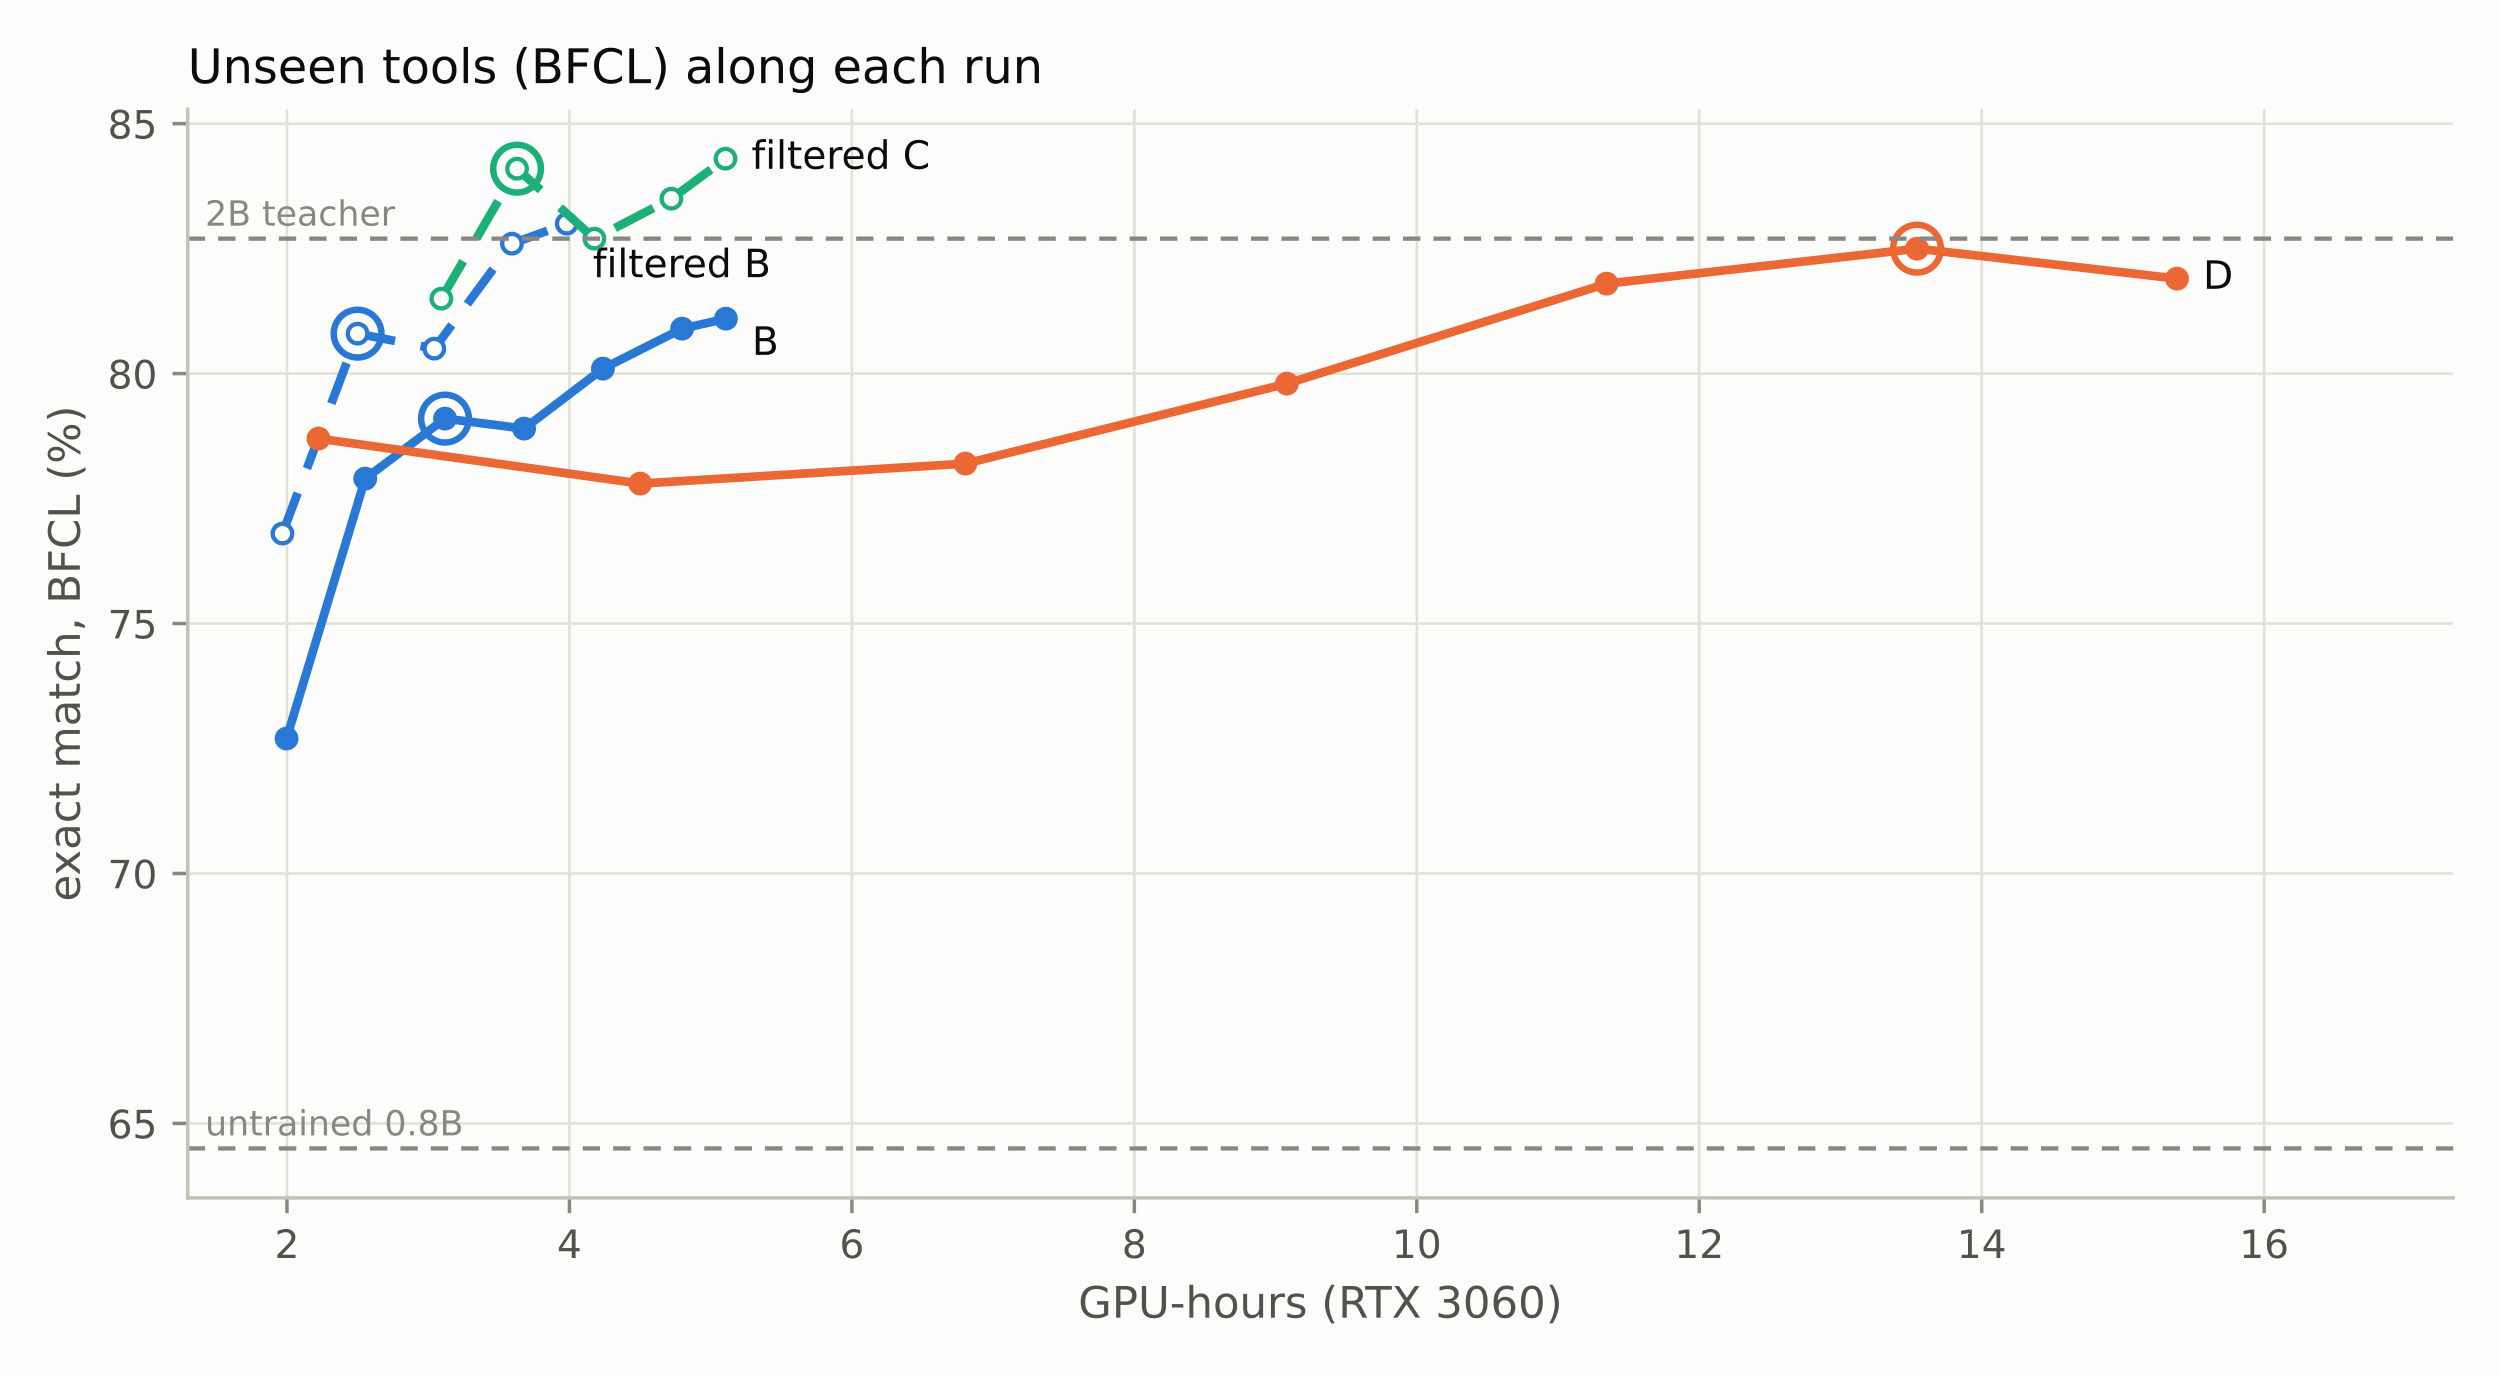
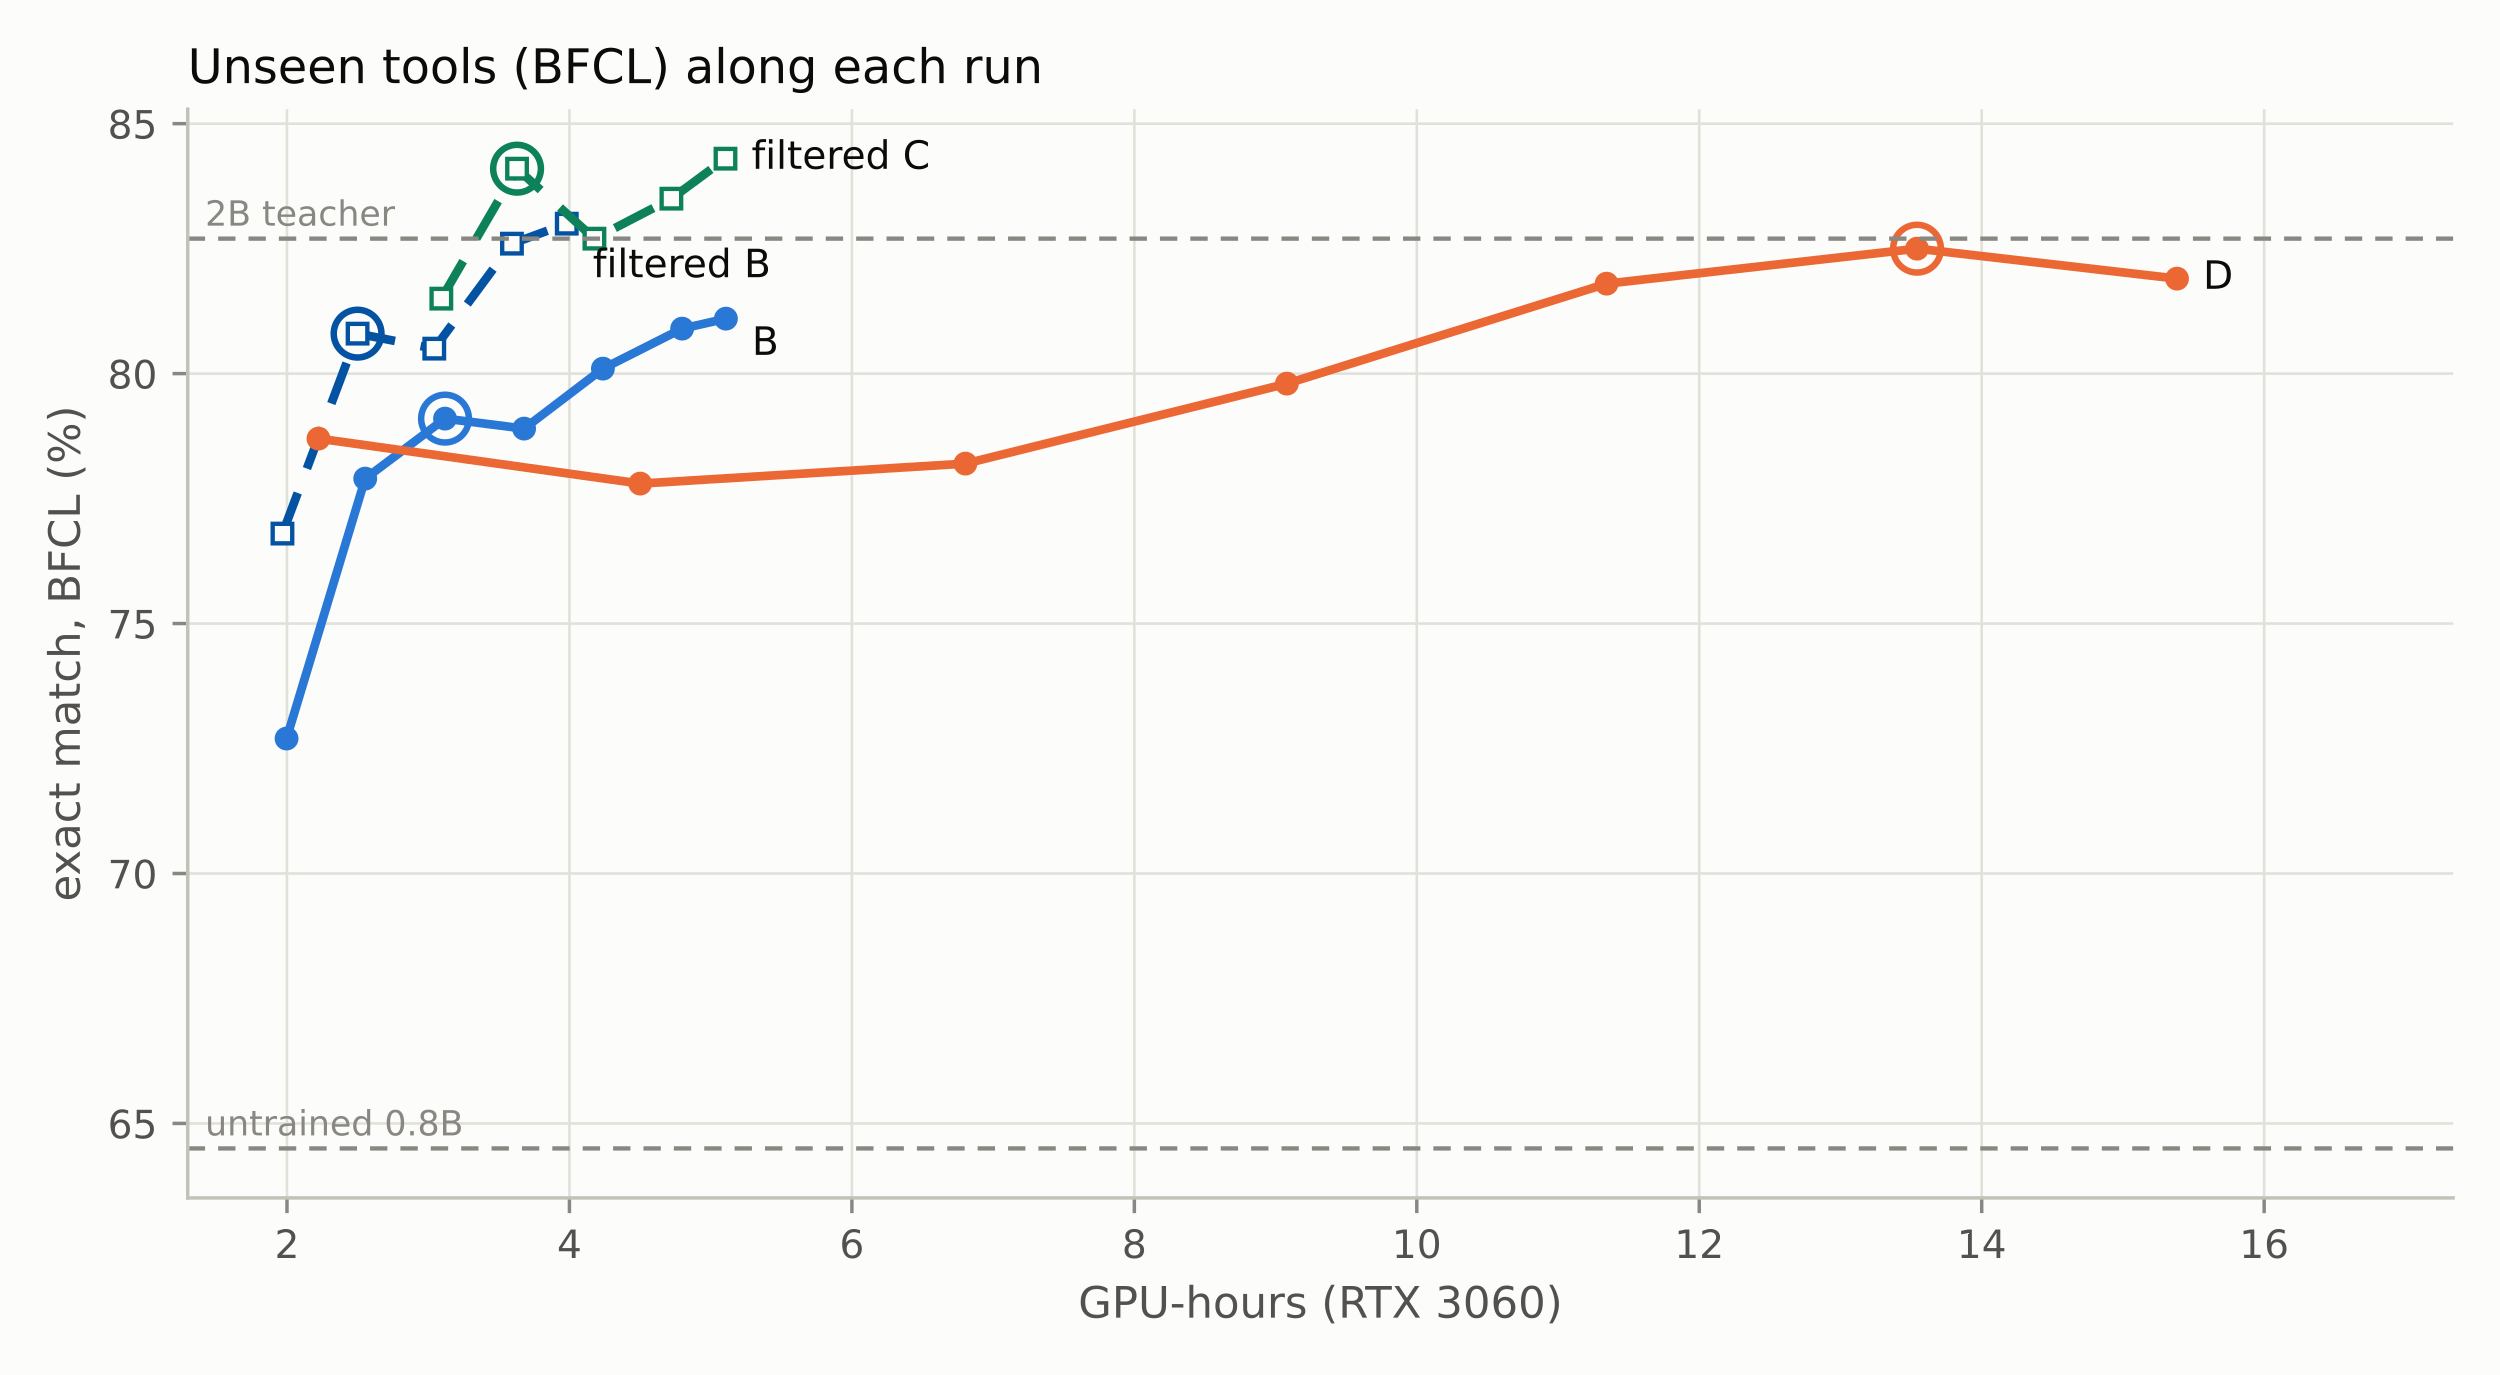
<svg xmlns="http://www.w3.org/2000/svg" xmlns:xlink="http://www.w3.org/1999/xlink" width="576pt" height="316.8pt" viewBox="0 0 576 316.8" version="1.1">
  <defs>
    <style type="text/css">*{stroke-linejoin: round; stroke-linecap: butt}</style>
  </defs>
  <g id="figure_1">
    <g id="patch_1">
      <path d="M 0 316.8 L 576 316.8 L 576 0 L 0 0 z " style="fill: #fcfcfb" />
    </g>
    <g id="axes_1">
      <g id="patch_2">
        <path d="M 43.253 275.999 L 565.2 275.999 L 565.2 25.158 L 43.253 25.158 z " style="fill: #fcfcfb" />
      </g>
      <g id="matplotlib.axis_1">
        <g id="xtick_1">
          <g id="line2d_1">
            <path d="M 66.12 275.999 L 66.12 25.158 " clip-path="url(#p146e61900a)" style="fill: none; stroke: #e1e0d9; stroke-width: 0.6; stroke-linecap: square" />
          </g>
          <g id="line2d_2">
            <defs>
              <path id="mb6f0e437f2" d="M 0 0 L 0 3.5 " style="stroke: #898781; stroke-width: 0.8" />
            </defs>
            <g>
              <use xlink:href="#mb6f0e437f2" x="66.12" y="275.999" style="fill: #898781; stroke: #898781; stroke-width: 0.8" />
            </g>
          </g>
          <g id="text_1">
            <text style="font-size: 9px; font-family: 'DejaVu Sans', 'Bitstream Vera Sans', 'Computer Modern Sans Serif', 'Lucida Grande', 'Verdana', 'Geneva', 'Lucid', 'Arial', 'Helvetica', 'Avant Garde', sans-serif; text-anchor: middle; fill: #52514e" x="66.12" y="289.837" transform="rotate(-0 66.11985 289.8371)">2</text>
          </g>
        </g>
        <g id="xtick_2">
          <g id="line2d_3">
            <path d="M 131.197 275.999 L 131.197 25.158 " clip-path="url(#p146e61900a)" style="fill: none; stroke: #e1e0d9; stroke-width: 0.6; stroke-linecap: square" />
          </g>
          <g id="line2d_4">
            <g>
              <use xlink:href="#mb6f0e437f2" x="131.197" y="275.999" style="fill: #898781; stroke: #898781; stroke-width: 0.8" />
            </g>
          </g>
          <g id="text_2">
            <text style="font-size: 9px; font-family: 'DejaVu Sans', 'Bitstream Vera Sans', 'Computer Modern Sans Serif', 'Lucida Grande', 'Verdana', 'Geneva', 'Lucid', 'Arial', 'Helvetica', 'Avant Garde', sans-serif; text-anchor: middle; fill: #52514e" x="131.197" y="289.837" transform="rotate(-0 131.1972 289.8371)">4</text>
          </g>
        </g>
        <g id="xtick_3">
          <g id="line2d_5">
            <path d="M 196.275 275.999 L 196.275 25.158 " clip-path="url(#p146e61900a)" style="fill: none; stroke: #e1e0d9; stroke-width: 0.6; stroke-linecap: square" />
          </g>
          <g id="line2d_6">
            <g>
              <use xlink:href="#mb6f0e437f2" x="196.275" y="275.999" style="fill: #898781; stroke: #898781; stroke-width: 0.8" />
            </g>
          </g>
          <g id="text_3">
            <text style="font-size: 9px; font-family: 'DejaVu Sans', 'Bitstream Vera Sans', 'Computer Modern Sans Serif', 'Lucida Grande', 'Verdana', 'Geneva', 'Lucid', 'Arial', 'Helvetica', 'Avant Garde', sans-serif; text-anchor: middle; fill: #52514e" x="196.275" y="289.837" transform="rotate(-0 196.2746 289.8371)">6</text>
          </g>
        </g>
        <g id="xtick_4">
          <g id="line2d_7">
            <path d="M 261.352 275.999 L 261.352 25.158 " clip-path="url(#p146e61900a)" style="fill: none; stroke: #e1e0d9; stroke-width: 0.6; stroke-linecap: square" />
          </g>
          <g id="line2d_8">
            <g>
              <use xlink:href="#mb6f0e437f2" x="261.352" y="275.999" style="fill: #898781; stroke: #898781; stroke-width: 0.8" />
            </g>
          </g>
          <g id="text_4">
            <text style="font-size: 9px; font-family: 'DejaVu Sans', 'Bitstream Vera Sans', 'Computer Modern Sans Serif', 'Lucida Grande', 'Verdana', 'Geneva', 'Lucid', 'Arial', 'Helvetica', 'Avant Garde', sans-serif; text-anchor: middle; fill: #52514e" x="261.352" y="289.837" transform="rotate(-0 261.352 289.8371)">8</text>
          </g>
        </g>
        <g id="xtick_5">
          <g id="line2d_9">
            <path d="M 326.429 275.999 L 326.429 25.158 " clip-path="url(#p146e61900a)" style="fill: none; stroke: #e1e0d9; stroke-width: 0.6; stroke-linecap: square" />
          </g>
          <g id="line2d_10">
            <g>
              <use xlink:href="#mb6f0e437f2" x="326.429" y="275.999" style="fill: #898781; stroke: #898781; stroke-width: 0.8" />
            </g>
          </g>
          <g id="text_5">
            <text style="font-size: 9px; font-family: 'DejaVu Sans', 'Bitstream Vera Sans', 'Computer Modern Sans Serif', 'Lucida Grande', 'Verdana', 'Geneva', 'Lucid', 'Arial', 'Helvetica', 'Avant Garde', sans-serif; text-anchor: middle; fill: #52514e" x="326.429" y="289.837" transform="rotate(-0 326.4294 289.8371)">10</text>
          </g>
        </g>
        <g id="xtick_6">
          <g id="line2d_11">
            <path d="M 391.507 275.999 L 391.507 25.158 " clip-path="url(#p146e61900a)" style="fill: none; stroke: #e1e0d9; stroke-width: 0.6; stroke-linecap: square" />
          </g>
          <g id="line2d_12">
            <g>
              <use xlink:href="#mb6f0e437f2" x="391.507" y="275.999" style="fill: #898781; stroke: #898781; stroke-width: 0.8" />
            </g>
          </g>
          <g id="text_6">
            <text style="font-size: 9px; font-family: 'DejaVu Sans', 'Bitstream Vera Sans', 'Computer Modern Sans Serif', 'Lucida Grande', 'Verdana', 'Geneva', 'Lucid', 'Arial', 'Helvetica', 'Avant Garde', sans-serif; text-anchor: middle; fill: #52514e" x="391.507" y="289.837" transform="rotate(-0 391.5068 289.8371)">12</text>
          </g>
        </g>
        <g id="xtick_7">
          <g id="line2d_13">
            <path d="M 456.584 275.999 L 456.584 25.158 " clip-path="url(#p146e61900a)" style="fill: none; stroke: #e1e0d9; stroke-width: 0.6; stroke-linecap: square" />
          </g>
          <g id="line2d_14">
            <g>
              <use xlink:href="#mb6f0e437f2" x="456.584" y="275.999" style="fill: #898781; stroke: #898781; stroke-width: 0.8" />
            </g>
          </g>
          <g id="text_7">
            <text style="font-size: 9px; font-family: 'DejaVu Sans', 'Bitstream Vera Sans', 'Computer Modern Sans Serif', 'Lucida Grande', 'Verdana', 'Geneva', 'Lucid', 'Arial', 'Helvetica', 'Avant Garde', sans-serif; text-anchor: middle; fill: #52514e" x="456.584" y="289.837" transform="rotate(-0 456.5842 289.8371)">14</text>
          </g>
        </g>
        <g id="xtick_8">
          <g id="line2d_15">
            <path d="M 521.662 275.999 L 521.662 25.158 " clip-path="url(#p146e61900a)" style="fill: none; stroke: #e1e0d9; stroke-width: 0.6; stroke-linecap: square" />
          </g>
          <g id="line2d_16">
            <g>
              <use xlink:href="#mb6f0e437f2" x="521.662" y="275.999" style="fill: #898781; stroke: #898781; stroke-width: 0.8" />
            </g>
          </g>
          <g id="text_8">
            <text style="font-size: 9px; font-family: 'DejaVu Sans', 'Bitstream Vera Sans', 'Computer Modern Sans Serif', 'Lucida Grande', 'Verdana', 'Geneva', 'Lucid', 'Arial', 'Helvetica', 'Avant Garde', sans-serif; text-anchor: middle; fill: #52514e" x="521.662" y="289.837" transform="rotate(-0 521.6616 289.8371)">16</text>
          </g>
        </g>
        <g id="text_9">
          <text style="font-size: 10px; font-family: 'DejaVu Sans', 'Bitstream Vera Sans', 'Computer Modern Sans Serif', 'Lucida Grande', 'Verdana', 'Geneva', 'Lucid', 'Arial', 'Helvetica', 'Avant Garde', sans-serif; text-anchor: middle; fill: #52514e" x="304.227" y="303.598" transform="rotate(-0 304.2266 303.5977)">GPU-hours (RTX 3060)</text>
        </g>
      </g>
      <g id="matplotlib.axis_2">
        <g id="ytick_1">
          <g id="line2d_17">
            <path d="M 43.253 258.839 L 565.2 258.839 " clip-path="url(#p146e61900a)" style="fill: none; stroke: #e1e0d9; stroke-width: 0.6; stroke-linecap: square" />
          </g>
          <g id="line2d_18">
            <defs>
              <path id="m98bd4d038a" d="M 0 0 L -3.5 0 " style="stroke: #898781; stroke-width: 0.8" />
            </defs>
            <g>
              <use xlink:href="#m98bd4d038a" x="43.253" y="258.839" style="fill: #898781; stroke: #898781; stroke-width: 0.8" />
            </g>
          </g>
          <g id="text_10">
            <text style="font-size: 9px; font-family: 'DejaVu Sans', 'Bitstream Vera Sans', 'Computer Modern Sans Serif', 'Lucida Grande', 'Verdana', 'Geneva', 'Lucid', 'Arial', 'Helvetica', 'Avant Garde', sans-serif; text-anchor: end; fill: #52514e" x="36.253" y="262.258" transform="rotate(-0 36.25328 262.2578)">65</text>
          </g>
        </g>
        <g id="ytick_2">
          <g id="line2d_19">
            <path d="M 43.253 201.254 L 565.2 201.254 " clip-path="url(#p146e61900a)" style="fill: none; stroke: #e1e0d9; stroke-width: 0.6; stroke-linecap: square" />
          </g>
          <g id="line2d_20">
            <g>
              <use xlink:href="#m98bd4d038a" x="43.253" y="201.254" style="fill: #898781; stroke: #898781; stroke-width: 0.8" />
            </g>
          </g>
          <g id="text_11">
            <text style="font-size: 9px; font-family: 'DejaVu Sans', 'Bitstream Vera Sans', 'Computer Modern Sans Serif', 'Lucida Grande', 'Verdana', 'Geneva', 'Lucid', 'Arial', 'Helvetica', 'Avant Garde', sans-serif; text-anchor: end; fill: #52514e" x="36.253" y="204.673" transform="rotate(-0 36.25328 204.6726)">70</text>
          </g>
        </g>
        <g id="ytick_3">
          <g id="line2d_21">
            <path d="M 43.253 143.669 L 565.2 143.669 " clip-path="url(#p146e61900a)" style="fill: none; stroke: #e1e0d9; stroke-width: 0.6; stroke-linecap: square" />
          </g>
          <g id="line2d_22">
            <g>
              <use xlink:href="#m98bd4d038a" x="43.253" y="143.669" style="fill: #898781; stroke: #898781; stroke-width: 0.8" />
            </g>
          </g>
          <g id="text_12">
            <text style="font-size: 9px; font-family: 'DejaVu Sans', 'Bitstream Vera Sans', 'Computer Modern Sans Serif', 'Lucida Grande', 'Verdana', 'Geneva', 'Lucid', 'Arial', 'Helvetica', 'Avant Garde', sans-serif; text-anchor: end; fill: #52514e" x="36.253" y="147.087" transform="rotate(-0 36.25328 147.0875)">75</text>
          </g>
        </g>
        <g id="ytick_4">
          <g id="line2d_23">
            <path d="M 43.253 86.083 L 565.2 86.083 " clip-path="url(#p146e61900a)" style="fill: none; stroke: #e1e0d9; stroke-width: 0.6; stroke-linecap: square" />
          </g>
          <g id="line2d_24">
            <g>
              <use xlink:href="#m98bd4d038a" x="43.253" y="86.083" style="fill: #898781; stroke: #898781; stroke-width: 0.8" />
            </g>
          </g>
          <g id="text_13">
            <text style="font-size: 9px; font-family: 'DejaVu Sans', 'Bitstream Vera Sans', 'Computer Modern Sans Serif', 'Lucida Grande', 'Verdana', 'Geneva', 'Lucid', 'Arial', 'Helvetica', 'Avant Garde', sans-serif; text-anchor: end; fill: #52514e" x="36.253" y="89.502" transform="rotate(-0 36.25328 89.50232)">80</text>
          </g>
        </g>
        <g id="ytick_5">
          <g id="line2d_25">
            <path d="M 43.253 28.498 L 565.2 28.498 " clip-path="url(#p146e61900a)" style="fill: none; stroke: #e1e0d9; stroke-width: 0.6; stroke-linecap: square" />
          </g>
          <g id="line2d_26">
            <g>
              <use xlink:href="#m98bd4d038a" x="43.253" y="28.498" style="fill: #898781; stroke: #898781; stroke-width: 0.8" />
            </g>
          </g>
          <g id="text_14">
            <text style="font-size: 9px; font-family: 'DejaVu Sans', 'Bitstream Vera Sans', 'Computer Modern Sans Serif', 'Lucida Grande', 'Verdana', 'Geneva', 'Lucid', 'Arial', 'Helvetica', 'Avant Garde', sans-serif; text-anchor: end; fill: #52514e" x="36.253" y="31.917" transform="rotate(-0 36.25328 31.91717)">85</text>
          </g>
        </g>
        <g id="text_15">
          <text style="font-size: 10px; font-family: 'DejaVu Sans', 'Bitstream Vera Sans', 'Computer Modern Sans Serif', 'Lucida Grande', 'Verdana', 'Geneva', 'Lucid', 'Arial', 'Helvetica', 'Avant Garde', sans-serif; text-anchor: middle; fill: #52514e" x="18.398" y="150.579" transform="rotate(-90 18.39844 150.5788)">exact match, BFCL (%)</text>
        </g>
      </g>
      <g id="line2d_27">
        <path d="M 66.022 170.158 L 84.146 110.269 L 102.531 96.449 L 120.752 98.752 L 138.909 84.932 L 157.163 75.718 L 167.25 73.415 " clip-path="url(#p146e61900a)" style="fill: none; stroke: #2a78d6; stroke-width: 2; stroke-linecap: square" />
        <defs>
          <path id="m9c138a23bb" d="M 0 2.25 C 0.597 2.25 1.169 2.013 1.591 1.591 C 2.013 1.169 2.25 0.597 2.25 0 C 2.25 -0.597 2.013 -1.169 1.591 -1.591 C 1.169 -2.013 0.597 -2.25 0 -2.25 C -0.597 -2.25 -1.169 -2.013 -1.591 -1.591 C -2.013 -1.169 -2.25 -0.597 -2.25 0 C -2.25 0.597 -2.013 1.169 -1.591 1.591 C -1.169 2.013 -0.597 2.25 0 2.25 z " style="stroke: #2a78d6" />
        </defs>
        <g clip-path="url(#p146e61900a)">
          <use xlink:href="#m9c138a23bb" x="66.022" y="170.158" style="fill: #2a78d6; stroke: #2a78d6" />
          <use xlink:href="#m9c138a23bb" x="84.146" y="110.269" style="fill: #2a78d6; stroke: #2a78d6" />
          <use xlink:href="#m9c138a23bb" x="102.531" y="96.449" style="fill: #2a78d6; stroke: #2a78d6" />
          <use xlink:href="#m9c138a23bb" x="120.752" y="98.752" style="fill: #2a78d6; stroke: #2a78d6" />
          <use xlink:href="#m9c138a23bb" x="138.909" y="84.932" style="fill: #2a78d6; stroke: #2a78d6" />
          <use xlink:href="#m9c138a23bb" x="157.163" y="75.718" style="fill: #2a78d6; stroke: #2a78d6" />
          <use xlink:href="#m9c138a23bb" x="167.25" y="73.415" style="fill: #2a78d6; stroke: #2a78d6" />
        </g>
      </g>
      <g id="line2d_28">
        <defs>
          <path id="m980758bf0d" d="M 0 5.5 C 1.459 5.5 2.858 4.92 3.889 3.889 C 4.92 2.858 5.5 1.459 5.5 0 C 5.5 -1.459 4.92 -2.858 3.889 -3.889 C 2.858 -4.92 1.459 -5.5 0 -5.5 C -1.459 -5.5 -2.858 -4.92 -3.889 -3.889 C -4.92 -2.858 -5.5 -1.459 -5.5 0 C -5.5 1.459 -4.92 2.858 -3.889 3.889 C -2.858 4.92 -1.459 5.5 0 5.5 z " style="stroke: #2a78d6; stroke-width: 1.5" />
        </defs>
        <g clip-path="url(#p146e61900a)">
          <use xlink:href="#m980758bf0d" x="102.531" y="96.449" style="fill-opacity: 0; stroke: #2a78d6; stroke-width: 1.5" />
        </g>
      </g>
      <g id="line2d_29">
-         <path d="M 65.079 122.938 L 82.389 76.87 L 100.058 80.325 L 117.954 56.139 L 130.579 51.532 " clip-path="url(#p146e61900a)" style="fill: none; stroke-dasharray: 10,6; stroke-dashoffset: 0; stroke: #2a78d6; stroke-width: 2" />
-         <defs>
-           <path id="m320ade12b6" d="M 0 2.25 C 0.597 2.25 1.169 2.013 1.591 1.591 C 2.013 1.169 2.25 0.597 2.25 0 C 2.25 -0.597 2.013 -1.169 1.591 -1.591 C 1.169 -2.013 0.597 -2.25 0 -2.25 C -0.597 -2.25 -1.169 -2.013 -1.591 -1.591 C -2.013 -1.169 -2.25 -0.597 -2.25 0 C -2.25 0.597 -2.013 1.169 -1.591 1.591 C -1.169 2.013 -0.597 2.25 0 2.25 z " style="stroke: #2a78d6" />
-         </defs>
-         <g clip-path="url(#p146e61900a)">
-           <use xlink:href="#m320ade12b6" x="65.079" y="122.938" style="fill: #fcfcfb; stroke: #2a78d6" />
-           <use xlink:href="#m320ade12b6" x="82.389" y="76.87" style="fill: #fcfcfb; stroke: #2a78d6" />
-           <use xlink:href="#m320ade12b6" x="100.058" y="80.325" style="fill: #fcfcfb; stroke: #2a78d6" />
-           <use xlink:href="#m320ade12b6" x="117.954" y="56.139" style="fill: #fcfcfb; stroke: #2a78d6" />
-           <use xlink:href="#m320ade12b6" x="130.579" y="51.532" style="fill: #fcfcfb; stroke: #2a78d6" />
+         <path d="M 65.079 122.938 L 82.389 76.87 L 100.058 80.325 L 117.954 56.139 L 130.579 51.532 " clip-path="url(#p146e61900a)" style="fill: none; stroke-dasharray: 10,6; stroke-dashoffset: 0; stroke: #0452a2; stroke-width: 2" />
+         <defs>
+           <path id="mb6b6dd9ef4" d="M -2.25 2.25 L 2.25 2.25 L 2.25 -2.25 L -2.25 -2.25 z " style="stroke: #0452a2; stroke-linejoin: miter" />
+         </defs>
+         <g clip-path="url(#p146e61900a)">
+           <use xlink:href="#mb6b6dd9ef4" x="65.079" y="122.938" style="fill: #fcfcfb; stroke: #0452a2; stroke-linejoin: miter" />
+           <use xlink:href="#mb6b6dd9ef4" x="82.389" y="76.87" style="fill: #fcfcfb; stroke: #0452a2; stroke-linejoin: miter" />
+           <use xlink:href="#mb6b6dd9ef4" x="100.058" y="80.325" style="fill: #fcfcfb; stroke: #0452a2; stroke-linejoin: miter" />
+           <use xlink:href="#mb6b6dd9ef4" x="117.954" y="56.139" style="fill: #fcfcfb; stroke: #0452a2; stroke-linejoin: miter" />
+           <use xlink:href="#mb6b6dd9ef4" x="130.579" y="51.532" style="fill: #fcfcfb; stroke: #0452a2; stroke-linejoin: miter" />
        </g>
      </g>
      <g id="line2d_30">
-         <g clip-path="url(#p146e61900a)">
-           <use xlink:href="#m980758bf0d" x="82.389" y="76.87" style="fill-opacity: 0; stroke: #2a78d6; stroke-width: 1.5" />
+         <defs>
+           <path id="m2f412de04f" d="M 0 5.5 C 1.459 5.5 2.858 4.92 3.889 3.889 C 4.92 2.858 5.5 1.459 5.5 0 C 5.5 -1.459 4.92 -2.858 3.889 -3.889 C 2.858 -4.92 1.459 -5.5 0 -5.5 C -1.459 -5.5 -2.858 -4.92 -3.889 -3.889 C -4.92 -2.858 -5.5 -1.459 -5.5 0 C -5.5 1.459 -4.92 2.858 -3.889 3.889 C -2.858 4.92 -1.459 5.5 0 5.5 z " style="stroke: #0452a2; stroke-width: 1.5" />
+         </defs>
+         <g clip-path="url(#p146e61900a)">
+           <use xlink:href="#m2f412de04f" x="82.389" y="76.87" style="fill-opacity: 0; stroke: #0452a2; stroke-width: 1.5" />
        </g>
      </g>
      <g id="line2d_31">
        <path d="M 73.376 101.056 L 147.499 111.421 L 222.436 106.814 L 296.494 88.387 L 370.161 65.353 L 441.681 57.291 L 501.585 64.201 " clip-path="url(#p146e61900a)" style="fill: none; stroke: #eb6834; stroke-width: 2; stroke-linecap: square" />
        <defs>
          <path id="m1020436053" d="M 0 2.25 C 0.597 2.25 1.169 2.013 1.591 1.591 C 2.013 1.169 2.25 0.597 2.25 0 C 2.25 -0.597 2.013 -1.169 1.591 -1.591 C 1.169 -2.013 0.597 -2.25 0 -2.25 C -0.597 -2.25 -1.169 -2.013 -1.591 -1.591 C -2.013 -1.169 -2.25 -0.597 -2.25 0 C -2.25 0.597 -2.013 1.169 -1.591 1.591 C -1.169 2.013 -0.597 2.25 0 2.25 z " style="stroke: #eb6834" />
        </defs>
        <g clip-path="url(#p146e61900a)">
          <use xlink:href="#m1020436053" x="73.376" y="101.056" style="fill: #eb6834; stroke: #eb6834" />
          <use xlink:href="#m1020436053" x="147.499" y="111.421" style="fill: #eb6834; stroke: #eb6834" />
          <use xlink:href="#m1020436053" x="222.436" y="106.814" style="fill: #eb6834; stroke: #eb6834" />
          <use xlink:href="#m1020436053" x="296.494" y="88.387" style="fill: #eb6834; stroke: #eb6834" />
          <use xlink:href="#m1020436053" x="370.161" y="65.353" style="fill: #eb6834; stroke: #eb6834" />
          <use xlink:href="#m1020436053" x="441.681" y="57.291" style="fill: #eb6834; stroke: #eb6834" />
          <use xlink:href="#m1020436053" x="501.585" y="64.201" style="fill: #eb6834; stroke: #eb6834" />
        </g>
      </g>
      <g id="line2d_32">
        <defs>
          <path id="m36f883a639" d="M 0 5.5 C 1.459 5.5 2.858 4.92 3.889 3.889 C 4.92 2.858 5.5 1.459 5.5 0 C 5.5 -1.459 4.92 -2.858 3.889 -3.889 C 2.858 -4.92 1.459 -5.5 0 -5.5 C -1.459 -5.5 -2.858 -4.92 -3.889 -3.889 C -4.92 -2.858 -5.5 -1.459 -5.5 0 C -5.5 1.459 -4.92 2.858 -3.889 3.889 C -2.858 4.92 -1.459 5.5 0 5.5 z " style="stroke: #eb6834; stroke-width: 1.5" />
        </defs>
        <g clip-path="url(#p146e61900a)">
          <use xlink:href="#m36f883a639" x="441.681" y="57.291" style="fill-opacity: 0; stroke: #eb6834; stroke-width: 1.5" />
        </g>
      </g>
      <g id="line2d_33">
-         <path d="M 101.685 68.808 L 119.125 38.864 L 136.957 54.987 L 154.69 45.774 L 167.153 36.56 " clip-path="url(#p146e61900a)" style="fill: none; stroke-dasharray: 10,6; stroke-dashoffset: 0; stroke: #1baf7a; stroke-width: 2" />
-         <defs>
-           <path id="m253ddb2f2c" d="M 0 2.25 C 0.597 2.25 1.169 2.013 1.591 1.591 C 2.013 1.169 2.25 0.597 2.25 0 C 2.25 -0.597 2.013 -1.169 1.591 -1.591 C 1.169 -2.013 0.597 -2.25 0 -2.25 C -0.597 -2.25 -1.169 -2.013 -1.591 -1.591 C -2.013 -1.169 -2.25 -0.597 -2.25 0 C -2.25 0.597 -2.013 1.169 -1.591 1.591 C -1.169 2.013 -0.597 2.25 0 2.25 z " style="stroke: #1baf7a" />
-         </defs>
-         <g clip-path="url(#p146e61900a)">
-           <use xlink:href="#m253ddb2f2c" x="101.685" y="68.808" style="fill: #fcfcfb; stroke: #1baf7a" />
-           <use xlink:href="#m253ddb2f2c" x="119.125" y="38.864" style="fill: #fcfcfb; stroke: #1baf7a" />
-           <use xlink:href="#m253ddb2f2c" x="136.957" y="54.987" style="fill: #fcfcfb; stroke: #1baf7a" />
-           <use xlink:href="#m253ddb2f2c" x="154.69" y="45.774" style="fill: #fcfcfb; stroke: #1baf7a" />
-           <use xlink:href="#m253ddb2f2c" x="167.153" y="36.56" style="fill: #fcfcfb; stroke: #1baf7a" />
+         <path d="M 101.685 68.808 L 119.125 38.864 L 136.957 54.987 L 154.69 45.774 L 167.153 36.56 " clip-path="url(#p146e61900a)" style="fill: none; stroke-dasharray: 10,6; stroke-dashoffset: 0; stroke: #0d825a; stroke-width: 2" />
+         <defs>
+           <path id="m065eb3cdc6" d="M -2.25 2.25 L 2.25 2.25 L 2.25 -2.25 L -2.25 -2.25 z " style="stroke: #0d825a; stroke-linejoin: miter" />
+         </defs>
+         <g clip-path="url(#p146e61900a)">
+           <use xlink:href="#m065eb3cdc6" x="101.685" y="68.808" style="fill: #fcfcfb; stroke: #0d825a; stroke-linejoin: miter" />
+           <use xlink:href="#m065eb3cdc6" x="119.125" y="38.864" style="fill: #fcfcfb; stroke: #0d825a; stroke-linejoin: miter" />
+           <use xlink:href="#m065eb3cdc6" x="136.957" y="54.987" style="fill: #fcfcfb; stroke: #0d825a; stroke-linejoin: miter" />
+           <use xlink:href="#m065eb3cdc6" x="154.69" y="45.774" style="fill: #fcfcfb; stroke: #0d825a; stroke-linejoin: miter" />
+           <use xlink:href="#m065eb3cdc6" x="167.153" y="36.56" style="fill: #fcfcfb; stroke: #0d825a; stroke-linejoin: miter" />
        </g>
      </g>
      <g id="line2d_34">
        <defs>
-           <path id="m9f5fea3158" d="M 0 5.5 C 1.459 5.5 2.858 4.92 3.889 3.889 C 4.92 2.858 5.5 1.459 5.5 0 C 5.5 -1.459 4.92 -2.858 3.889 -3.889 C 2.858 -4.92 1.459 -5.5 0 -5.5 C -1.459 -5.5 -2.858 -4.92 -3.889 -3.889 C -4.92 -2.858 -5.5 -1.459 -5.5 0 C -5.5 1.459 -4.92 2.858 -3.889 3.889 C -2.858 4.92 -1.459 5.5 0 5.5 z " style="stroke: #1baf7a; stroke-width: 1.5" />
-         </defs>
-         <g clip-path="url(#p146e61900a)">
-           <use xlink:href="#m9f5fea3158" x="119.125" y="38.864" style="fill-opacity: 0; stroke: #1baf7a; stroke-width: 1.5" />
+           <path id="md0144e87c4" d="M 0 5.5 C 1.459 5.5 2.858 4.92 3.889 3.889 C 4.92 2.858 5.5 1.459 5.5 0 C 5.5 -1.459 4.92 -2.858 3.889 -3.889 C 2.858 -4.92 1.459 -5.5 0 -5.5 C -1.459 -5.5 -2.858 -4.92 -3.889 -3.889 C -4.92 -2.858 -5.5 -1.459 -5.5 0 C -5.5 1.459 -4.92 2.858 -3.889 3.889 C -2.858 4.92 -1.459 5.5 0 5.5 z " style="stroke: #0d825a; stroke-width: 1.5" />
+         </defs>
+         <g clip-path="url(#p146e61900a)">
+           <use xlink:href="#md0144e87c4" x="119.125" y="38.864" style="fill-opacity: 0; stroke: #0d825a; stroke-width: 1.5" />
        </g>
      </g>
      <g id="line2d_35">
        <path d="M 43.253 264.597 L 565.2 264.597 " clip-path="url(#p146e61900a)" style="fill: none; stroke-dasharray: 4,3; stroke-dashoffset: 0; stroke: #898781" />
      </g>
      <g id="line2d_36">
        <path d="M 43.253 54.987 L 565.2 54.987 " clip-path="url(#p146e61900a)" style="fill: none; stroke-dasharray: 4,3; stroke-dashoffset: 0; stroke: #898781" />
      </g>
      <g id="patch_3">
        <path d="M 43.253 275.999 L 43.253 25.158 " style="fill: none; stroke: #c3c2b7; stroke-width: 0.8; stroke-linejoin: miter; stroke-linecap: square" />
      </g>
      <g id="patch_4">
        <path d="M 43.253 275.999 L 565.2 275.999 " style="fill: none; stroke: #c3c2b7; stroke-width: 0.8; stroke-linejoin: miter; stroke-linecap: square" />
      </g>
      <g id="text_16">
        <text style="font-size: 9px; font-family: 'DejaVu Sans', 'Bitstream Vera Sans', 'Computer Modern Sans Serif', 'Lucida Grande', 'Verdana', 'Geneva', 'Lucid', 'Arial', 'Helvetica', 'Avant Garde', sans-serif; text-anchor: start; fill: #0b0b0b" x="173.25" y="81.753" transform="rotate(-0 173.2501 81.75253)">B</text>
      </g>
      <g id="text_17">
        <text style="font-size: 9px; font-family: 'DejaVu Sans', 'Bitstream Vera Sans', 'Computer Modern Sans Serif', 'Lucida Grande', 'Verdana', 'Geneva', 'Lucid', 'Arial', 'Helvetica', 'Avant Garde', sans-serif; text-anchor: start; fill: #0b0b0b" x="136.579" y="63.871" transform="rotate(-0 136.579 63.87053)">filtered B</text>
      </g>
      <g id="text_18">
        <text style="font-size: 9px; font-family: 'DejaVu Sans', 'Bitstream Vera Sans', 'Computer Modern Sans Serif', 'Lucida Grande', 'Verdana', 'Geneva', 'Lucid', 'Arial', 'Helvetica', 'Avant Garde', sans-serif; text-anchor: start; fill: #0b0b0b" x="507.585" y="66.539" transform="rotate(-0 507.5852 66.53891)">D</text>
      </g>
      <g id="text_19">
        <text style="font-size: 9px; font-family: 'DejaVu Sans', 'Bitstream Vera Sans', 'Computer Modern Sans Serif', 'Lucida Grande', 'Verdana', 'Geneva', 'Lucid', 'Arial', 'Helvetica', 'Avant Garde', sans-serif; text-anchor: start; fill: #0b0b0b" x="173.153" y="38.898" transform="rotate(-0 173.1525 38.89838)">filtered C</text>
      </g>
      <g id="text_20">
        <text style="font-size: 8px; font-family: 'DejaVu Sans', 'Bitstream Vera Sans', 'Computer Modern Sans Serif', 'Lucida Grande', 'Verdana', 'Geneva', 'Lucid', 'Arial', 'Helvetica', 'Avant Garde', sans-serif; text-anchor: start; fill: #898781" x="47.253" y="261.597" transform="rotate(-0 47.25328 261.5974)">untrained 0.8B</text>
      </g>
      <g id="text_21">
        <text style="font-size: 8px; font-family: 'DejaVu Sans', 'Bitstream Vera Sans', 'Computer Modern Sans Serif', 'Lucida Grande', 'Verdana', 'Geneva', 'Lucid', 'Arial', 'Helvetica', 'Avant Garde', sans-serif; text-anchor: start; fill: #898781" x="47.253" y="51.987" transform="rotate(-0 47.25328 51.98739)">2B teacher</text>
      </g>
      <g id="text_22">
        <text style="font-size: 11px; font-family: 'DejaVu Sans', 'Bitstream Vera Sans', 'Computer Modern Sans Serif', 'Lucida Grande', 'Verdana', 'Geneva', 'Lucid', 'Arial', 'Helvetica', 'Avant Garde', sans-serif; text-anchor: start; fill: #0b0b0b" x="43.253" y="19.158" transform="rotate(-0 43.25328 19.15828)">Unseen tools (BFCL) along each run</text>
      </g>
    </g>
  </g>
  <defs>
    <clipPath id="p146e61900a">
      <rect x="43.253" y="25.158" width="521.947" height="250.841" />
    </clipPath>
  </defs>
</svg>
